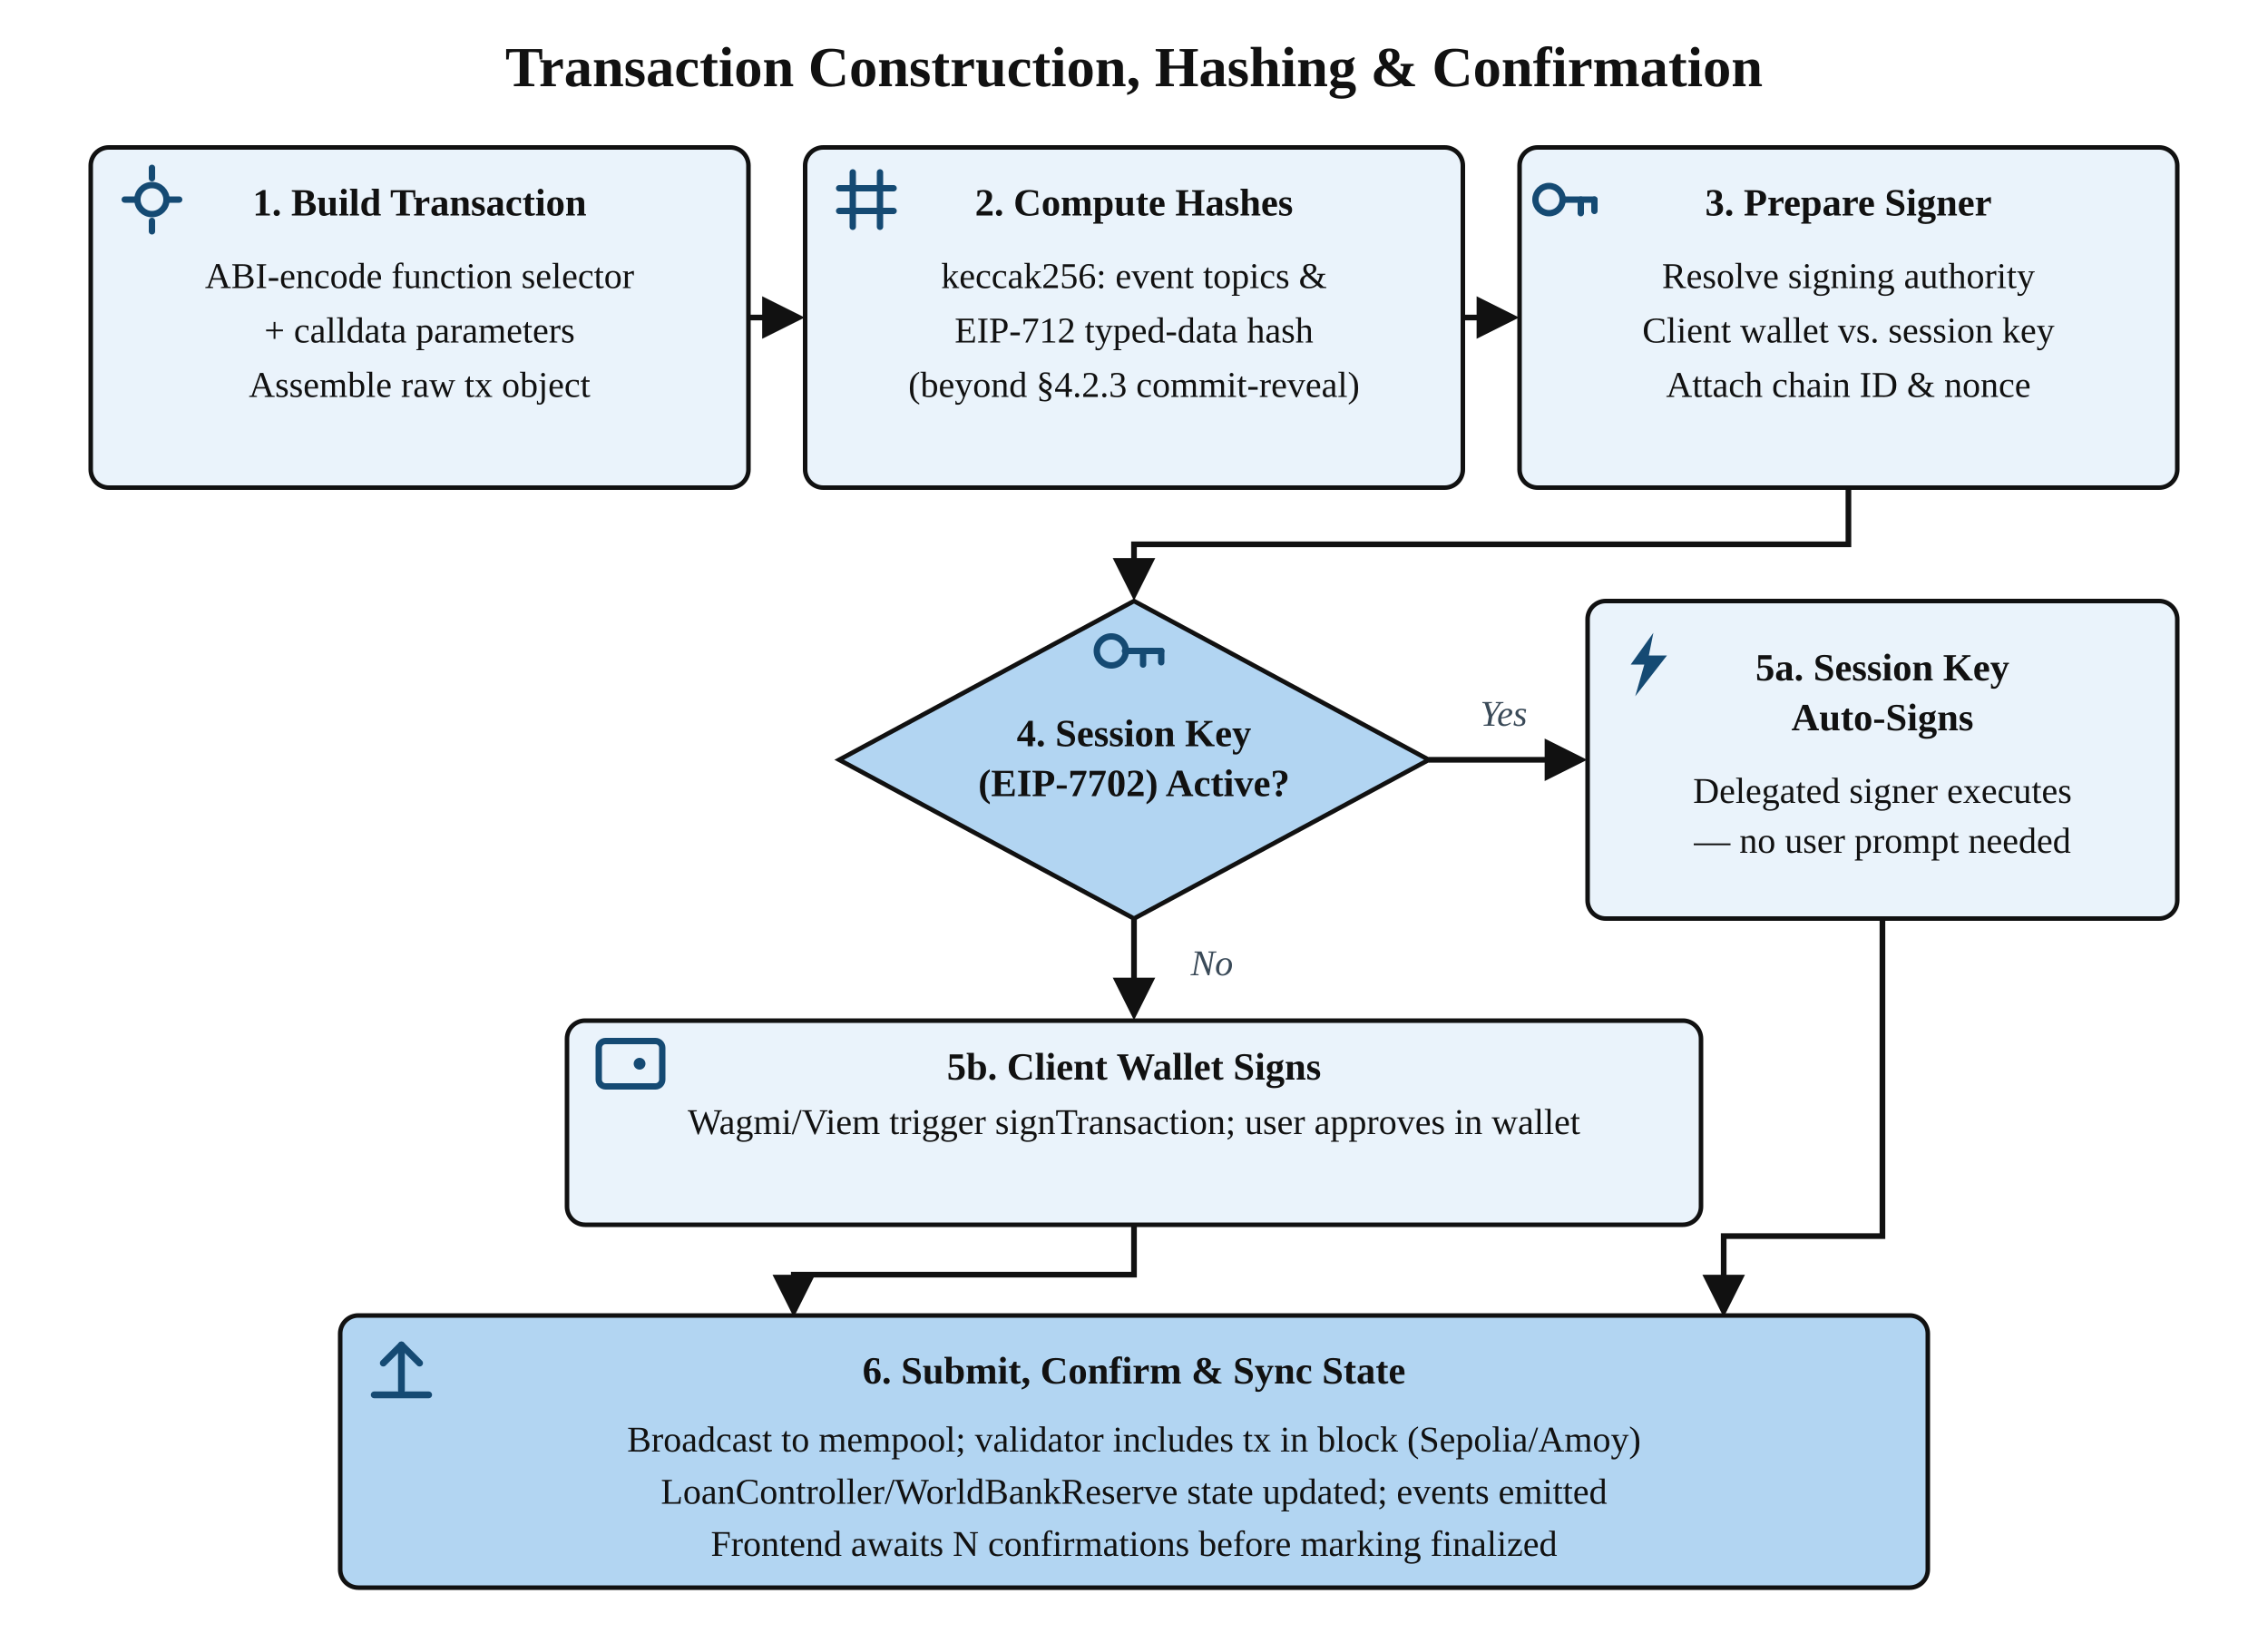
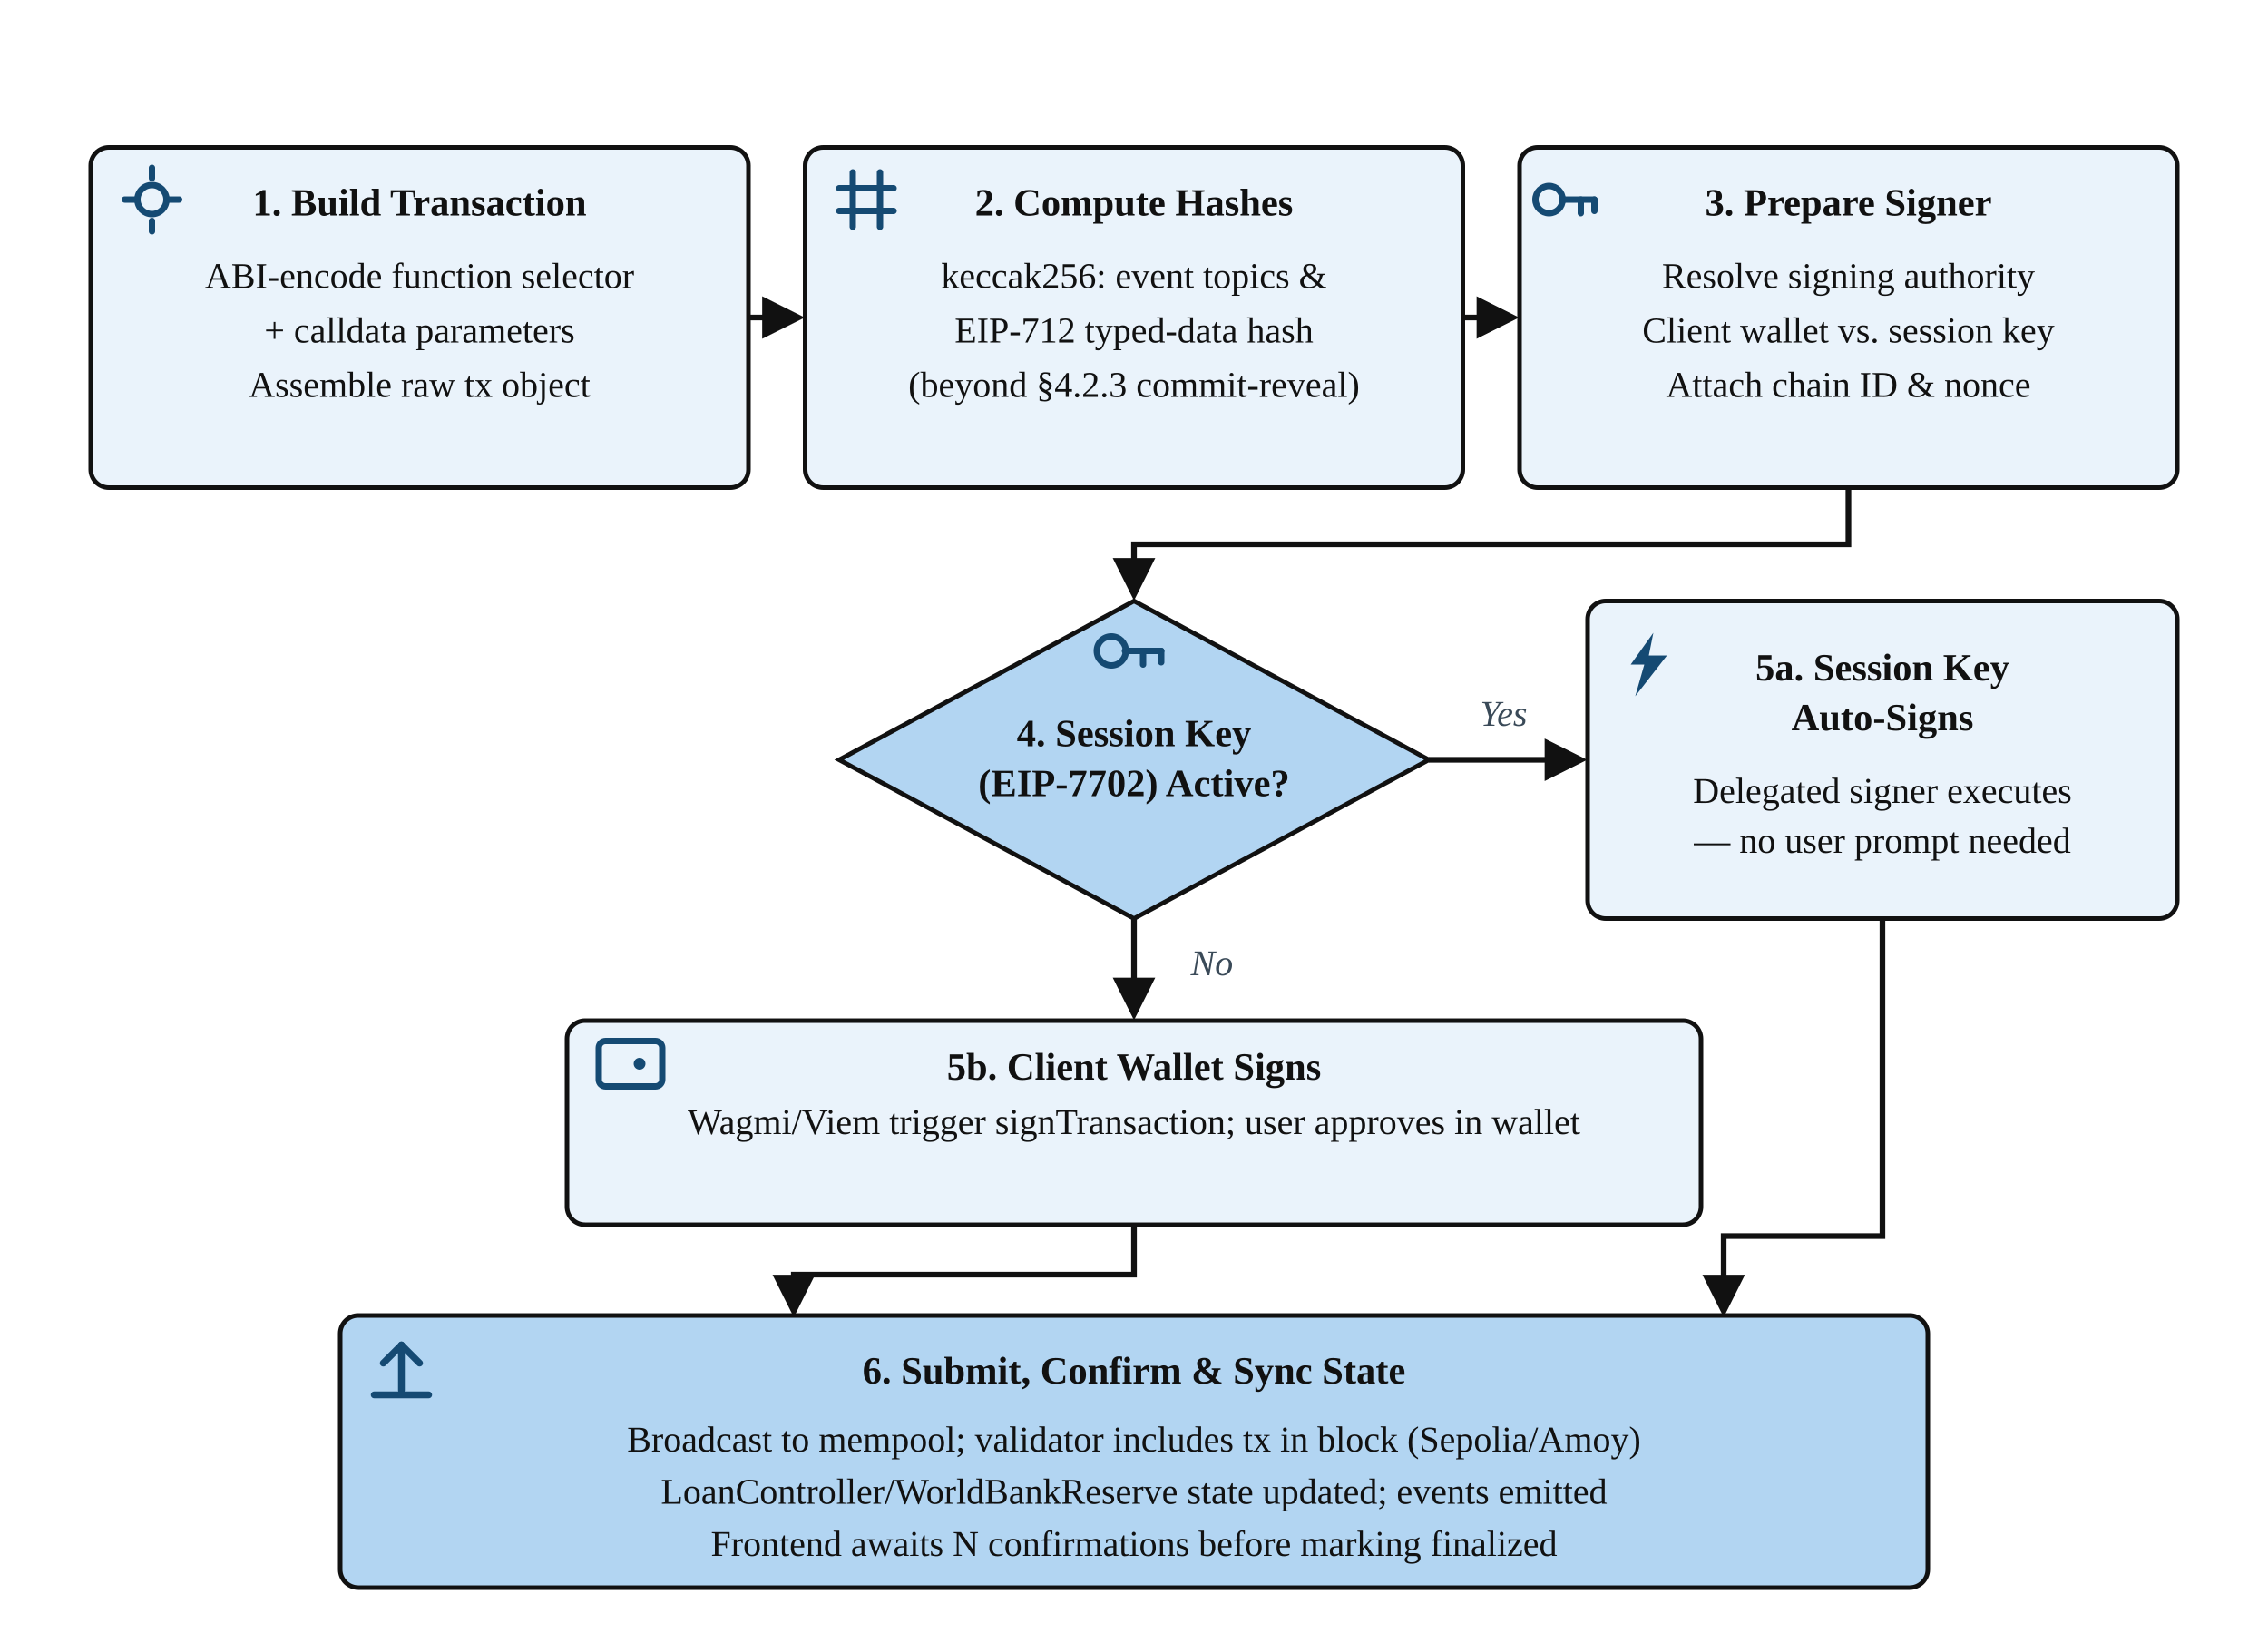
<svg xmlns="http://www.w3.org/2000/svg" viewBox="0 0 1000 720" font-family="Georgia, 'Times New Roman', 'Palatino Linotype', serif">
  <defs>
    <marker id="arrow2" viewBox="0 0 10 10" refX="8.5" refY="5" markerWidth="7.5" markerHeight="7.5" orient="auto-start-reverse">
      <path d="M0,0 L10,5 L0,10 z" fill="#111111" />
    </marker>
  </defs>
  <rect x="0" y="0" width="1000" height="720" fill="#FFFFFF" />
-   <text x="500" y="38" text-anchor="middle" font-size="25" font-weight="bold" fill="#111111">Transaction Construction, Hashing &amp; Confirmation</text>
  <rect x="40" y="65" width="290" height="150" rx="8" fill="#EAF3FB" stroke="#111111" stroke-width="2" />
  <text x="185" y="95" text-anchor="middle" font-size="17" font-weight="bold" fill="#111111">1. Build Transaction</text>
  <text x="185" y="127" text-anchor="middle" font-size="16" fill="#111111">ABI-encode function selector</text>
  <text x="185" y="151" text-anchor="middle" font-size="16" fill="#111111">+ calldata parameters</text>
  <text x="185" y="175" text-anchor="middle" font-size="16" fill="#111111">Assemble raw tx object</text>
  <g transform="translate(67,88) scale(2) translate(-67,-88)">
    <g stroke="#154A73" stroke-width="1.4" fill="none" stroke-linecap="round">
      <circle cx="67" cy="88" r="3.2" />
      <line x1="67" y1="83.3" x2="67" y2="81" />
      <line x1="67" y1="92.7" x2="67" y2="95" />
      <line x1="63.3" y1="88" x2="61" y2="88" />
      <line x1="70.7" y1="88" x2="73" y2="88" />
    </g>
  </g>
  <rect x="355" y="65" width="290" height="150" rx="8" fill="#EAF3FB" stroke="#111111" stroke-width="2" />
  <text x="500" y="95" text-anchor="middle" font-size="17" font-weight="bold" fill="#111111">2. Compute Hashes</text>
  <text x="500" y="127" text-anchor="middle" font-size="16" fill="#111111">keccak256: event topics &amp;</text>
  <text x="500" y="151" text-anchor="middle" font-size="16" fill="#111111">EIP-712 typed-data hash</text>
  <text x="500" y="175" text-anchor="middle" font-size="16" fill="#111111">(beyond §4.2.3 commit-reveal)</text>
  <g transform="translate(382,88) scale(2) translate(-382,-88)">
    <g stroke="#154A73" stroke-width="1.4" fill="none" stroke-linecap="round">
      <line x1="379" y1="82" x2="379" y2="94" />
      <line x1="385" y1="82" x2="385" y2="94" />
      <line x1="376" y1="85.5" x2="388" y2="85.5" />
      <line x1="376" y1="90.5" x2="388" y2="90.5" />
    </g>
  </g>
  <rect x="670" y="65" width="290" height="150" rx="8" fill="#EAF3FB" stroke="#111111" stroke-width="2" />
  <text x="815" y="95" text-anchor="middle" font-size="17" font-weight="bold" fill="#111111">3. Prepare Signer</text>
  <text x="815" y="127" text-anchor="middle" font-size="16" fill="#111111">Resolve signing authority</text>
  <text x="815" y="151" text-anchor="middle" font-size="16" fill="#111111">Client wallet vs. session key</text>
  <text x="815" y="175" text-anchor="middle" font-size="16" fill="#111111">Attach chain ID &amp; nonce</text>
  <g transform="translate(703,88) scale(2) translate(-703,-88)">
    <g stroke="#154A73" stroke-width="1.4" fill="none" stroke-linecap="round" stroke-linejoin="round">
      <circle cx="693" cy="88" r="3" />
      <line x1="696" y1="88" x2="703" y2="88" />
      <line x1="700" y1="88" x2="700" y2="91" />
      <line x1="703" y1="88" x2="703" y2="90.5" />
    </g>
  </g>
  <line x1="330" y1="140" x2="352" y2="140" stroke="#111111" stroke-width="2.5" marker-end="url(#arrow2)" />
  <line x1="645" y1="140" x2="667" y2="140" stroke="#111111" stroke-width="2.5" marker-end="url(#arrow2)" />
  <polyline points="815,215 815,240 500,240 500,262" fill="none" stroke="#111111" stroke-width="2.5" marker-end="url(#arrow2)" />
  <polygon points="500,265 630,335 500,405 370,335" fill="#B2D5F2" stroke="#111111" stroke-width="2" />
  <text x="500" y="329" text-anchor="middle" font-size="17" font-weight="bold" fill="#111111">4. Session Key</text>
  <text x="500" y="351" text-anchor="middle" font-size="17" font-weight="bold" fill="#111111">(EIP-7702) Active?</text>
  <g transform="translate(500,289) scale(2) translate(-500,-289)">
    <g stroke="#154A73" stroke-width="1.4" fill="none" stroke-linecap="round" stroke-linejoin="round">
      <circle cx="495" cy="288" r="3.2" />
      <line x1="498" y1="288" x2="506" y2="288" />
      <line x1="502" y1="288" x2="502" y2="291" />
      <line x1="506" y1="288" x2="506" y2="290.5" />
    </g>
  </g>
  <line x1="630" y1="335" x2="697" y2="335" stroke="#111111" stroke-width="2.5" marker-end="url(#arrow2)" />
  <text x="663" y="320" text-anchor="middle" font-size="16" font-style="italic" fill="#3a4a58">Yes</text>
  <rect x="700" y="265" width="260" height="140" rx="8" fill="#EAF3FB" stroke="#111111" stroke-width="2" />
  <text x="830" y="300" text-anchor="middle" font-size="17" font-weight="bold" fill="#111111">5a. Session Key</text>
  <text x="830" y="322" text-anchor="middle" font-size="17" font-weight="bold" fill="#111111">Auto-Signs</text>
  <text x="830" y="354" text-anchor="middle" font-size="16" fill="#111111">Delegated signer executes</text>
  <text x="830" y="376" text-anchor="middle" font-size="16" fill="#111111">— no user prompt needed</text>
  <g transform="translate(727,293) scale(2) translate(-727,-293)">
    <polygon points="728,286 723,293 726,293 724,300 731,291 727,291" fill="#154A73" />
  </g>
  <line x1="500" y1="405" x2="500" y2="447" stroke="#111111" stroke-width="2.5" marker-end="url(#arrow2)" />
  <text x="525" y="430" text-anchor="start" font-size="16" font-style="italic" fill="#3a4a58">No</text>
  <rect x="250" y="450" width="500" height="90" rx="8" fill="#EAF3FB" stroke="#111111" stroke-width="2" />
  <text x="500" y="476" text-anchor="middle" font-size="17" font-weight="bold" fill="#111111">5b. Client Wallet Signs</text>
  <text x="500" y="500" text-anchor="middle" font-size="16" fill="#111111">Wagmi/Viem trigger signTransaction; user approves in wallet</text>
  <g transform="translate(278,469) scale(2) translate(-278,-469)">
    <g stroke="#154A73" stroke-width="1.4" fill="none" stroke-linecap="round" stroke-linejoin="round">
      <rect x="271" y="464" width="14" height="10" rx="1.5" />
      <circle cx="280" cy="469" r="1.3" fill="#154A73" stroke="none" />
    </g>
  </g>
  <polyline points="830,405 830,545 760,545 760,578" fill="none" stroke="#111111" stroke-width="2.5" marker-end="url(#arrow2)" />
  <polyline points="500,540 500,562 350,562 350,578" fill="none" stroke="#111111" stroke-width="2.5" marker-end="url(#arrow2)" />
  <rect x="150" y="580" width="700" height="120" rx="8" fill="#B2D5F2" stroke="#111111" stroke-width="2" />
  <text x="500" y="610" text-anchor="middle" font-size="17" font-weight="bold" fill="#111111">6. Submit, Confirm &amp; Sync State</text>
  <text x="500" y="640" text-anchor="middle" font-size="16" fill="#111111">Broadcast to mempool; validator includes tx in block (Sepolia/Amoy)</text>
  <text x="500" y="663" text-anchor="middle" font-size="16" fill="#111111">LoanController/WorldBankReserve state updated; events emitted</text>
  <text x="500" y="686" text-anchor="middle" font-size="16" fill="#111111">Frontend awaits N confirmations before marking finalized</text>
  <g transform="translate(177,603) scale(2) translate(-177,-603)">
    <g stroke="#154A73" stroke-width="1.5" fill="none" stroke-linecap="round" stroke-linejoin="round">
      <line x1="177" y1="608" x2="177" y2="598" />
      <polyline points="173,602 177,598 181,602" />
      <line x1="171" y1="609" x2="183" y2="609" />
    </g>
  </g>
</svg>
